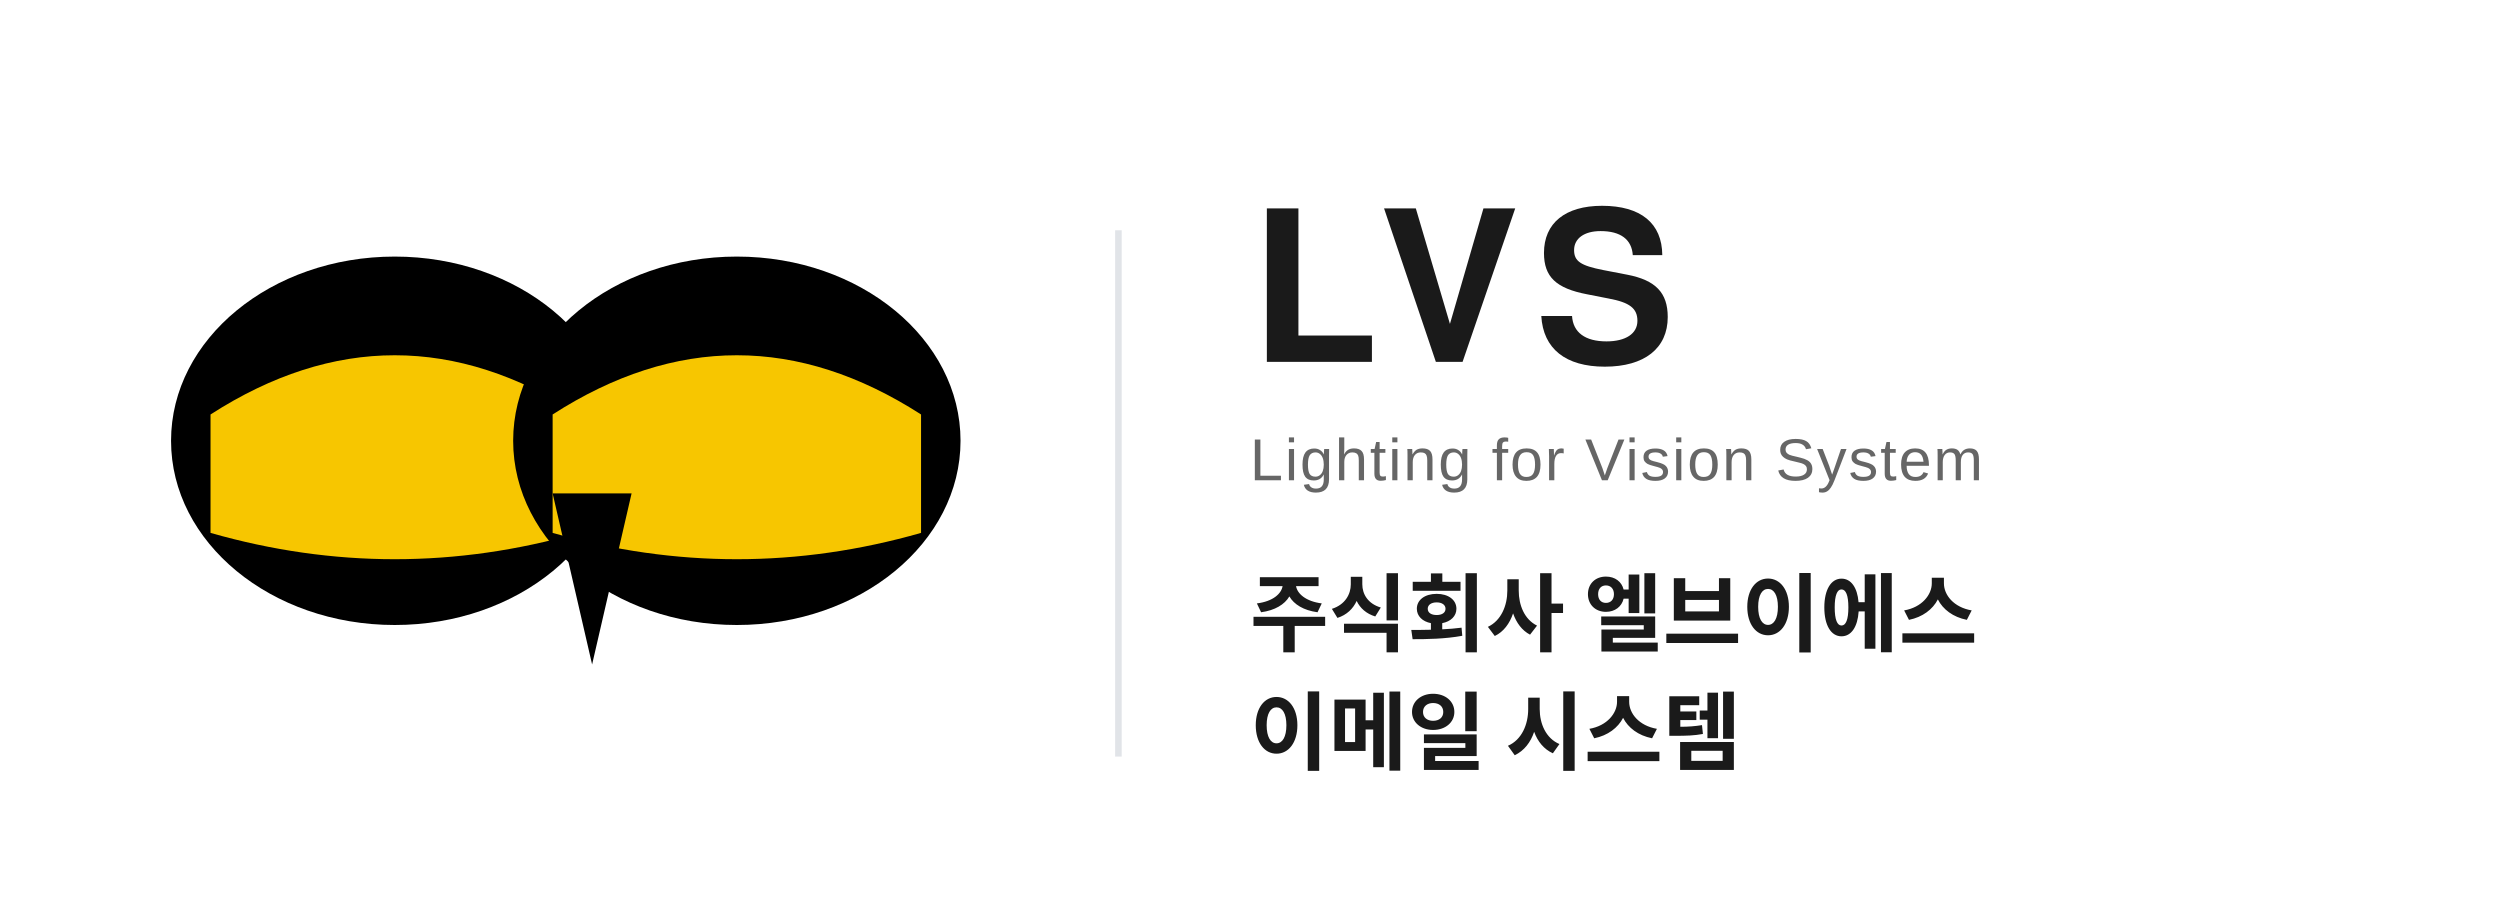
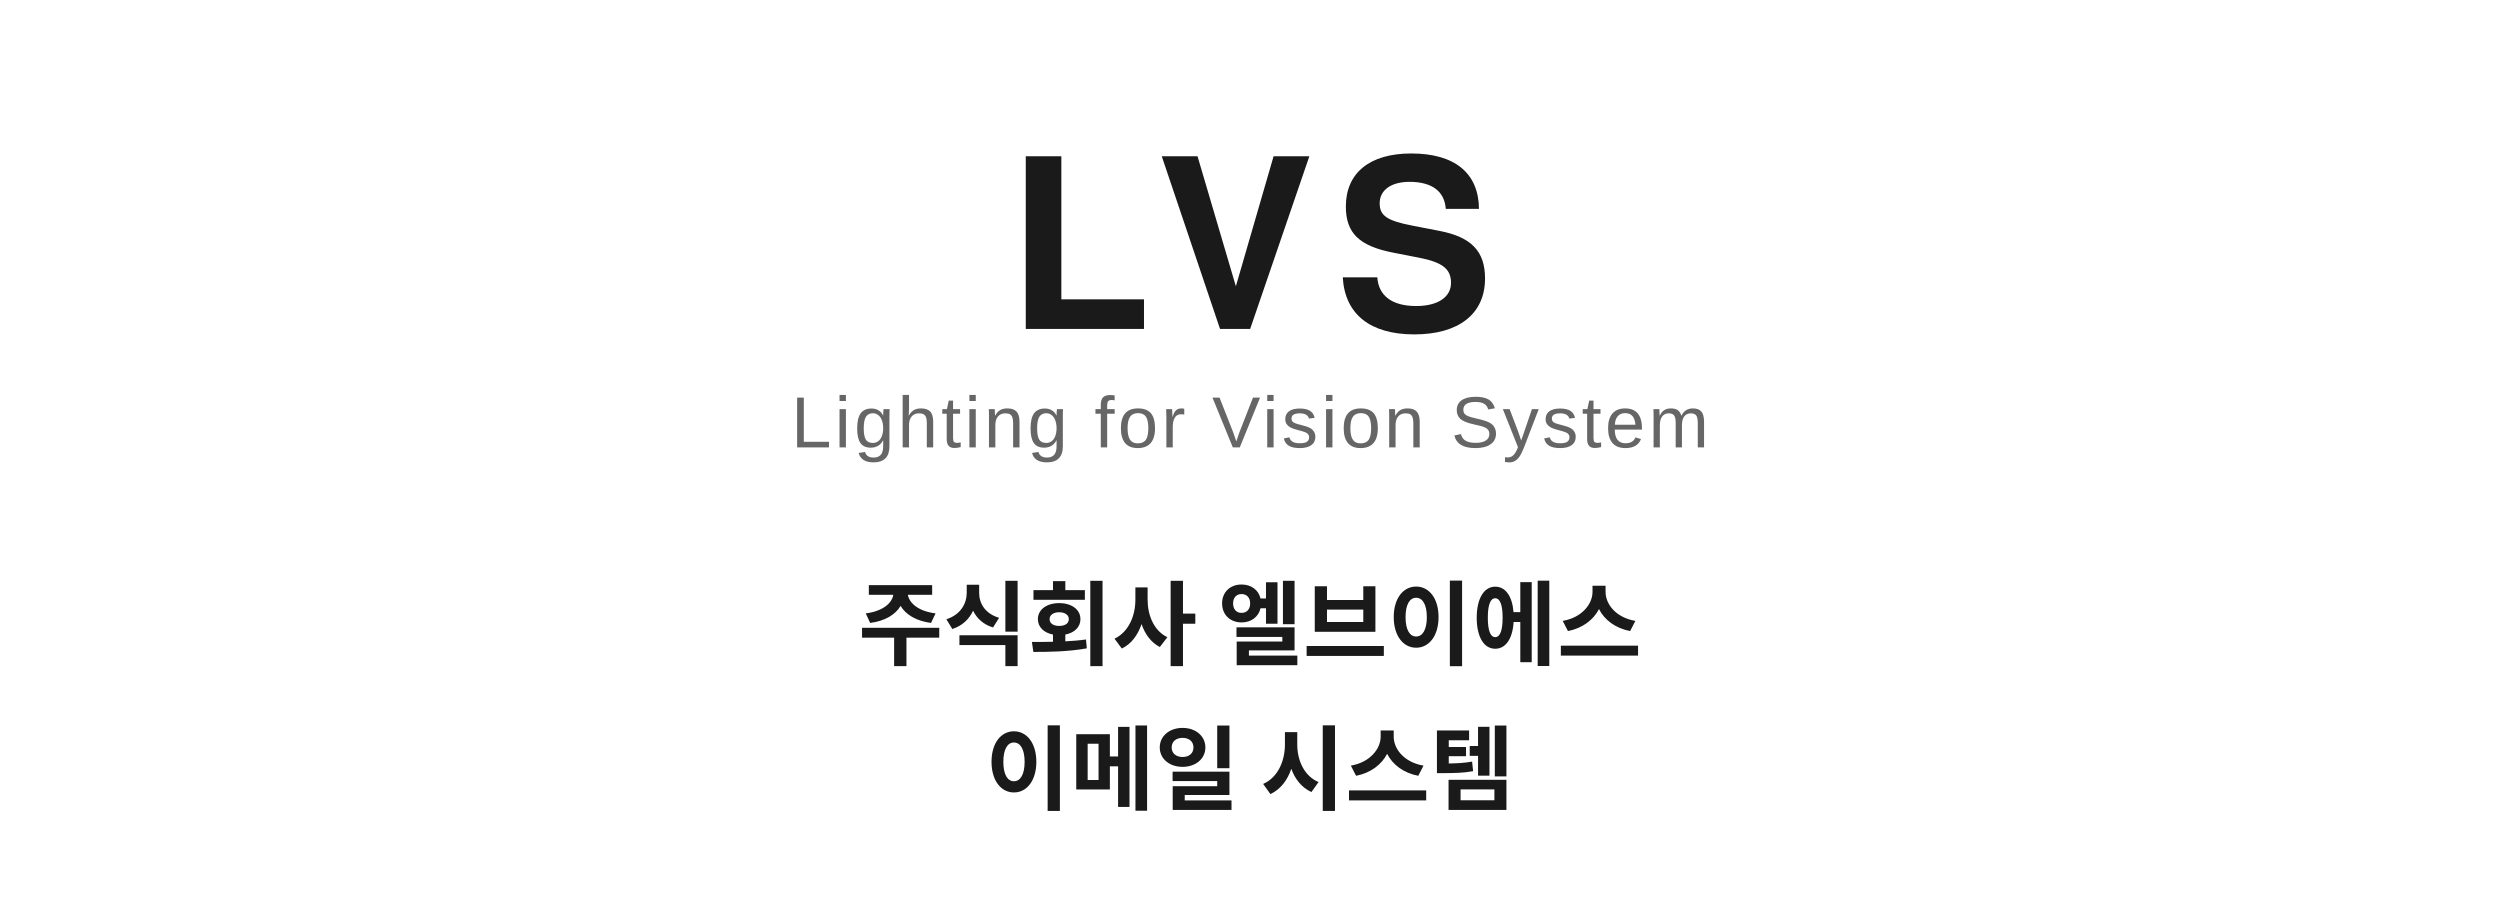
<svg xmlns="http://www.w3.org/2000/svg" viewBox="0 0 380 140" width="380" height="140" role="img" aria-label="주식회사 엘브이에스 이메일 시스템">
-   <g transform="translate(20, 25)">
-     <ellipse cx="40" cy="42" rx="34" ry="28" fill="#000000" />
-     <path d="M 12 38 Q 40 20 68 38 L 68 56 Q 40 64 12 56 Z" fill="#F7C600" />
-     <ellipse cx="92" cy="42" rx="34" ry="28" fill="#000000" />
-     <path d="M 64 38 Q 92 20 120 38 L 120 56 Q 92 64 64 56 Z" fill="#F7C600" />
-     <path d="M 64 50 L 70 76 L 76 50 Z" fill="#000000" />
-   </g>
-   <line x1="170" y1="35" x2="170" y2="115" stroke="#e1e4e8" stroke-width="1" />
-   <text x="190" y="55" font-family="'Arial Black', 'Helvetica', sans-serif" font-weight="900" font-size="32" letter-spacing="3" fill="#1a1a1a">LVS</text>
-   <text x="190" y="73" font-family="Arial, Helvetica, sans-serif" font-size="9" fill="#666666" letter-spacing="0.3">Lighting for Vision System</text>
-   <text x="190" y="98" font-family="'Apple SD Gothic Neo', 'Malgun Gothic', 'Noto Sans CJK KR', sans-serif" font-weight="700" font-size="13" fill="#1a1a1a">주식회사 엘브이에스</text>
-   <text x="190" y="116" font-family="'Apple SD Gothic Neo', 'Malgun Gothic', 'Noto Sans CJK KR', sans-serif" font-weight="700" font-size="13" fill="#1a1a1a">이메일 시스템</text>
+   <text x="190" y="50" text-anchor="middle" font-family="'Arial Black', 'Helvetica', sans-serif" font-weight="900" font-size="36" letter-spacing="4" fill="#1a1a1a">LVS</text>
+   <text x="190" y="68" text-anchor="middle" font-family="Arial, Helvetica, sans-serif" font-size="11" fill="#666666" letter-spacing="0.5">Lighting for Vision System</text>
+   <text x="190" y="100" text-anchor="middle" font-family="'Apple SD Gothic Neo', 'Malgun Gothic', 'Noto Sans CJK KR', sans-serif" font-weight="700" font-size="14" fill="#1a1a1a">주식회사 엘브이에스</text>
+   <text x="190" y="122" text-anchor="middle" font-family="'Apple SD Gothic Neo', 'Malgun Gothic', 'Noto Sans CJK KR', sans-serif" font-weight="700" font-size="14" fill="#1a1a1a">이메일 시스템</text>
</svg>
